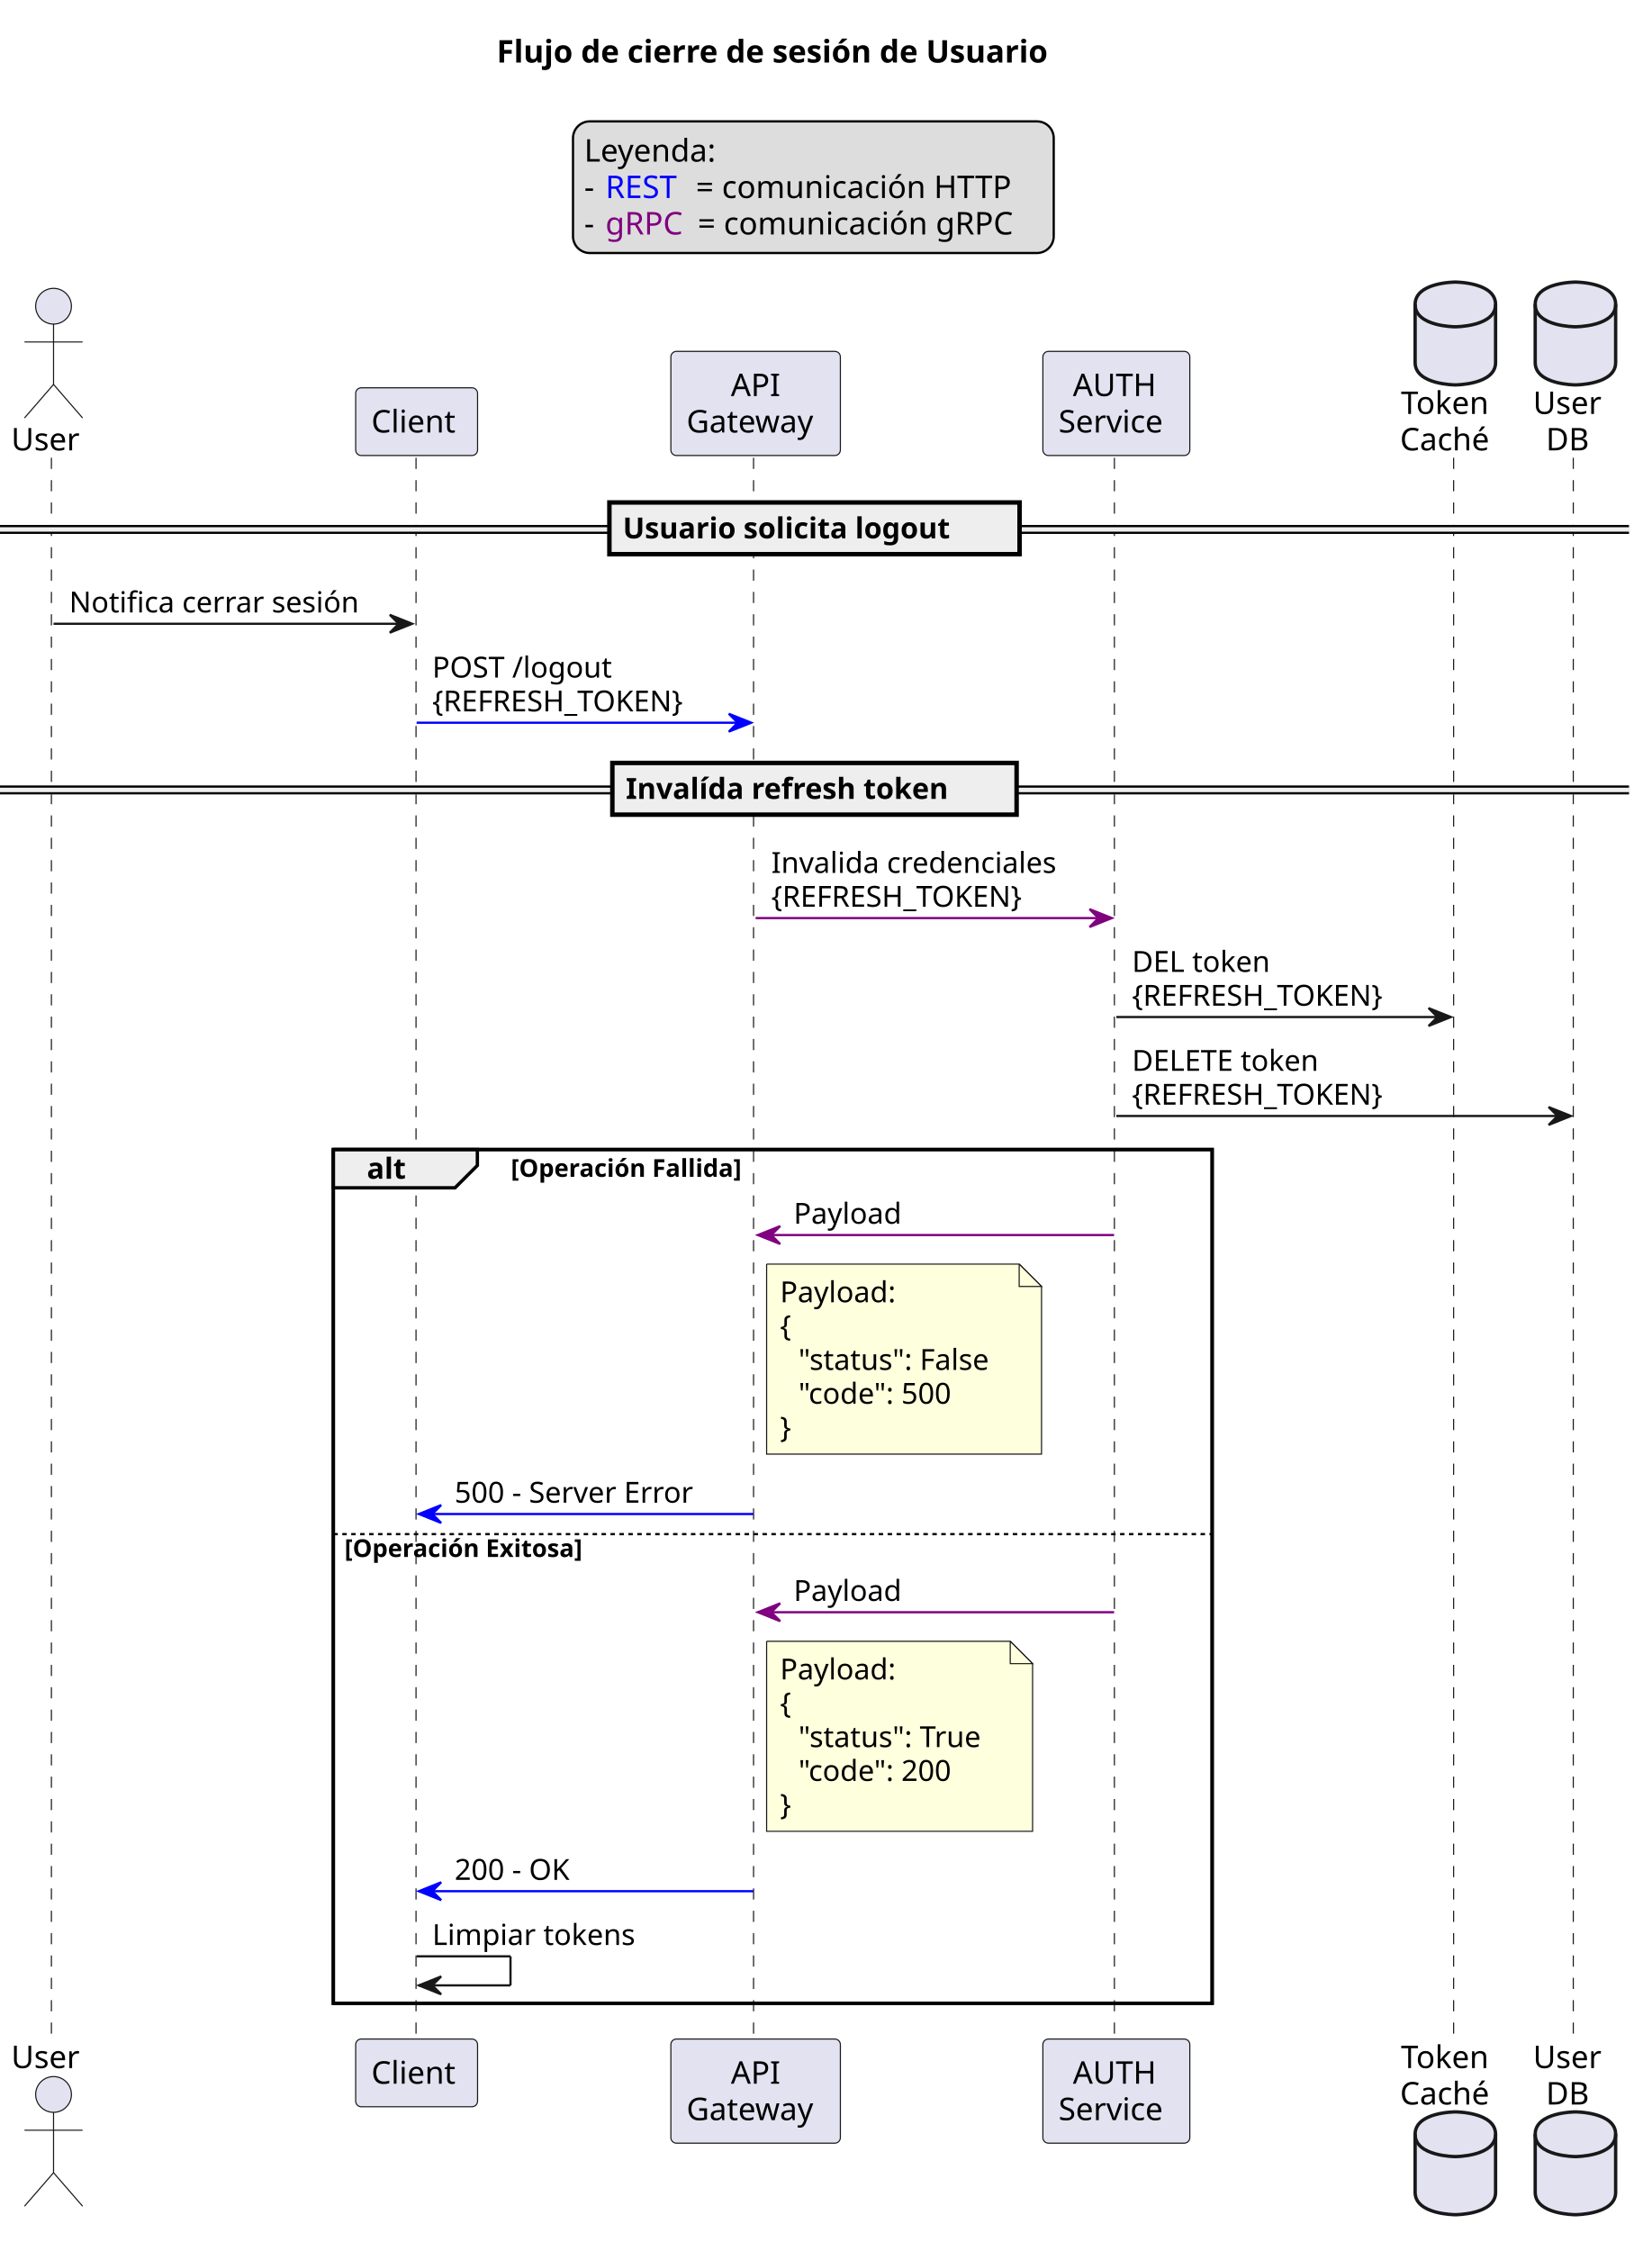
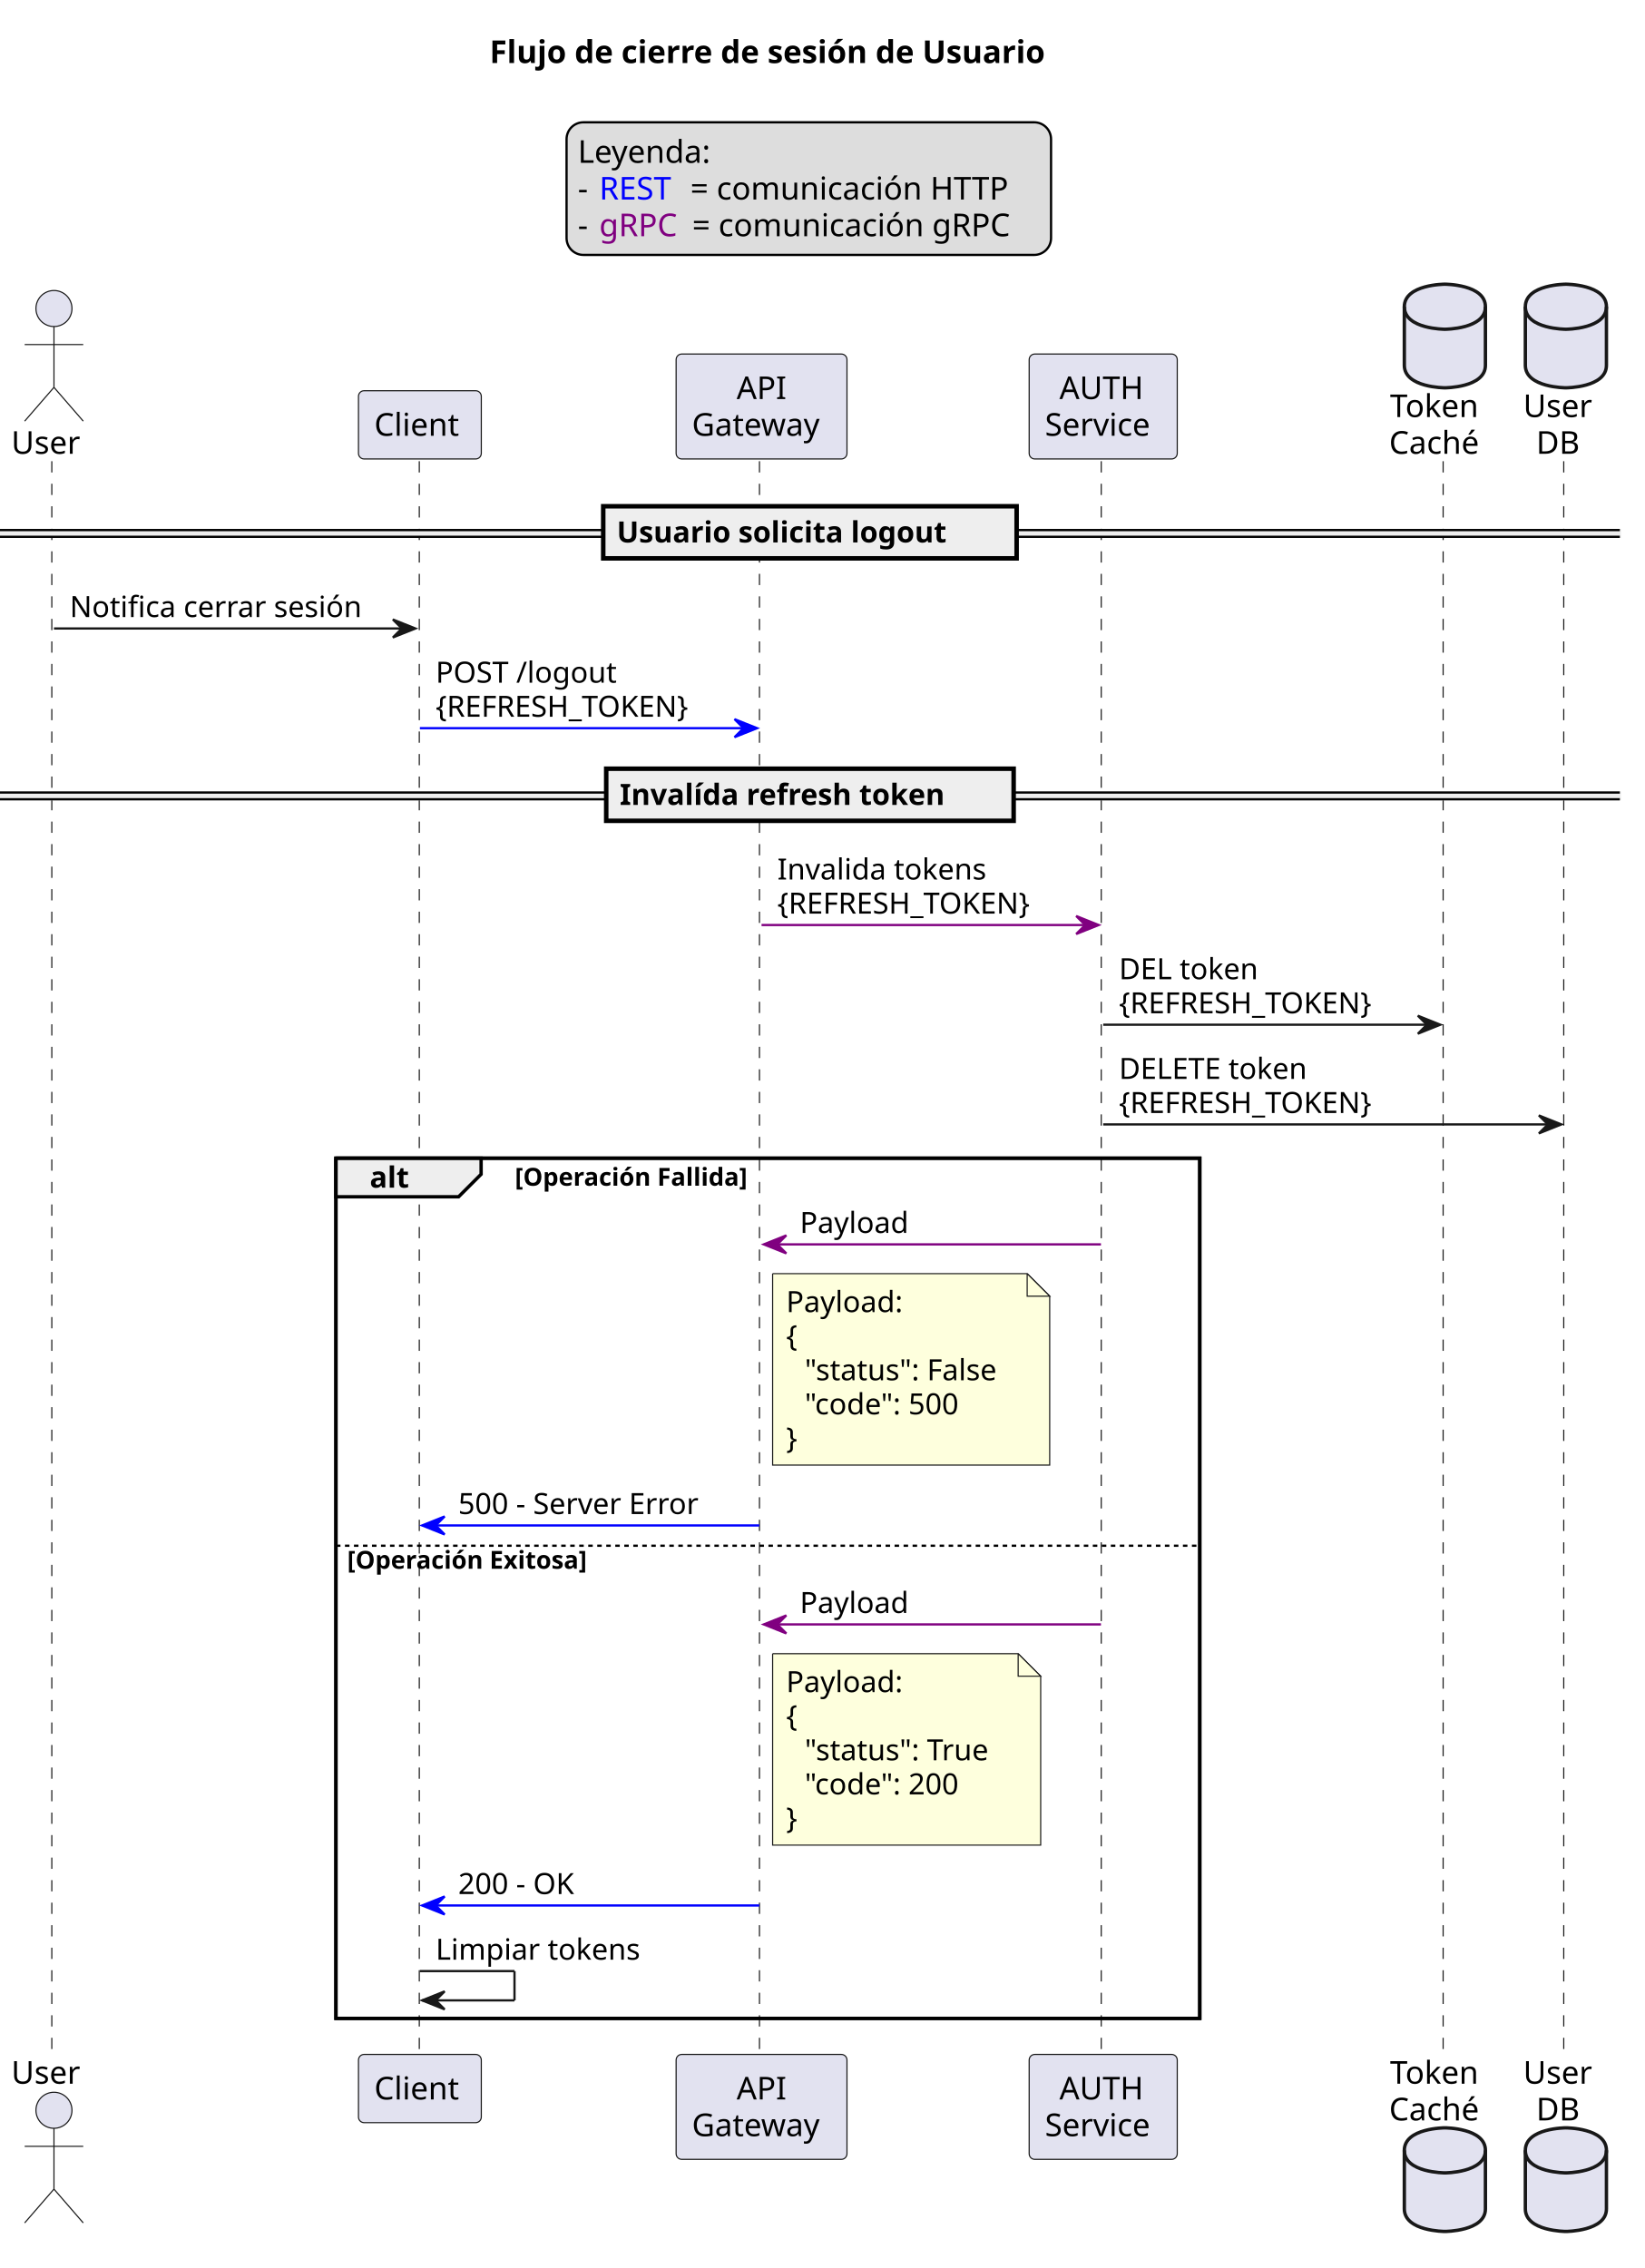
- <svg xmlns="http://www.w3.org/2000/svg" contentStyleType="text/css" data-diagram-type="SEQUENCE" height="1007px" preserveAspectRatio="none" style="width:739px;height:1007px;background:#FFFFFF;" version="1.1" viewBox="0 0 739 1007" width="739px" zoomAndPan="magnify">
+ <svg xmlns="http://www.w3.org/2000/svg" contentStyleType="text/css" data-diagram-type="SEQUENCE" height="1007px" preserveAspectRatio="none" style="width:730px;height:1007px;background:#FFFFFF;" version="1.1" viewBox="0 0 730 1007" width="730px" zoomAndPan="magnify">
  <defs />
  <g>
-     <text fill="#000000" font-family="sans-serif" font-size="14" font-weight="bold" lengthAdjust="spacing" textLength="283.418" x="222.207" y="27.995">Flujo de cierre de sesión de Usuario</text>
-     <rect fill="none" height="381.93" style="stroke:#000000;stroke-width:1.5;" width="393.207" x="149.139" y="514.242" />
+     <text fill="#000000" font-family="sans-serif" font-size="14" font-weight="bold" lengthAdjust="spacing" textLength="283.418" x="217.348" y="27.995">Flujo de cierre de sesión de Usuario</text>
+     <rect fill="none" height="381.93" style="stroke:#000000;stroke-width:1.5;" width="383.489" x="149.139" y="514.242" />
    <g>
      <rect fill="#000000" fill-opacity="0" height="708.391" width="8" x="19.955" y="204.781" />
      <line style="stroke:#181818;stroke-width:0.5;stroke-dasharray:5.0,5.0;" x1="23" x2="23" y1="204.781" y2="913.172" />
    </g>
    <g>
      <rect fill="#000000" fill-opacity="0" height="708.391" width="8" x="182.404" y="204.781" />
      <line style="stroke:#181818;stroke-width:0.5;stroke-dasharray:5.0,5.0;" x1="186.139" x2="186.139" y1="204.781" y2="913.172" />
    </g>
    <g>
      <rect fill="#000000" fill-opacity="0" height="708.391" width="8" x="334.081" y="204.781" />
      <line style="stroke:#181818;stroke-width:0.5;stroke-dasharray:5.0,5.0;" x1="337.158" x2="337.158" y1="204.781" y2="913.172" />
    </g>
    <g>
-       <rect fill="#000000" fill-opacity="0" height="708.391" width="8" x="495.476" y="204.781" />
-       <line style="stroke:#181818;stroke-width:0.5;stroke-dasharray:5.0,5.0;" x1="498.605" x2="498.605" y1="204.781" y2="913.172" />
+       <rect fill="#000000" fill-opacity="0" height="708.391" width="8" x="485.757" y="204.781" />
+       <line style="stroke:#181818;stroke-width:0.5;stroke-dasharray:5.0,5.0;" x1="488.887" x2="488.887" y1="204.781" y2="913.172" />
    </g>
    <g>
-       <rect fill="#000000" fill-opacity="0" height="708.391" width="8" x="647.152" y="204.781" />
-       <line style="stroke:#181818;stroke-width:0.5;stroke-dasharray:5.0,5.0;" x1="650.383" x2="650.383" y1="204.781" y2="913.172" />
+       <rect fill="#000000" fill-opacity="0" height="708.391" width="8" x="637.434" y="204.781" />
+       <line style="stroke:#181818;stroke-width:0.5;stroke-dasharray:5.0,5.0;" x1="640.665" x2="640.665" y1="204.781" y2="913.172" />
    </g>
    <g>
-       <rect fill="#000000" fill-opacity="0" height="708.391" width="8" x="700.876" y="204.781" />
-       <line style="stroke:#181818;stroke-width:0.5;stroke-dasharray:5.0,5.0;" x1="703.921" x2="703.921" y1="204.781" y2="913.172" />
+       <rect fill="#000000" fill-opacity="0" height="708.391" width="8" x="691.158" y="204.781" />
+       <line style="stroke:#181818;stroke-width:0.5;stroke-dasharray:5.0,5.0;" x1="694.203" x2="694.203" y1="204.781" y2="913.172" />
    </g>
    <g class="participant participant-head" data-participant="user">
      <text fill="#000000" font-family="sans-serif" font-size="14" lengthAdjust="spacing" textLength="31.91" x="5" y="201.48">User</text>
      <ellipse cx="23.955" cy="136.984" fill="#E2E2F0" rx="8" ry="8" style="stroke:#181818;stroke-width:0.5;" />
      <path d="M23.955,144.984 L23.955,171.984 M10.955,152.984 L36.955,152.984 M23.955,171.984 L10.955,186.984 M23.955,171.984 L36.955,186.984" fill="none" style="stroke:#181818;stroke-width:0.5;" />
    </g>
    <g class="participant participant-tail" data-participant="user">
      <text fill="#000000" font-family="sans-serif" font-size="14" lengthAdjust="spacing" textLength="31.91" x="5" y="925.167">User</text>
      <ellipse cx="23.955" cy="936.969" fill="#E2E2F0" rx="8" ry="8" style="stroke:#181818;stroke-width:0.5;" />
      <path d="M23.955,944.969 L23.955,971.969 M10.955,952.969 L36.955,952.969 M23.955,971.969 L10.955,986.969 M23.955,971.969 L36.955,986.969" fill="none" style="stroke:#181818;stroke-width:0.5;" />
    </g>
    <g class="participant participant-head" data-participant="client">
      <rect fill="#E2E2F0" height="30.297" rx="2.5" ry="2.5" style="stroke:#181818;stroke-width:0.5;" width="54.53" x="159.139" y="173.484" />
      <text fill="#000000" font-family="sans-serif" font-size="14" lengthAdjust="spacing" textLength="40.53" x="166.139" y="193.48">Client</text>
    </g>
    <g class="participant participant-tail" data-participant="client">
      <rect fill="#E2E2F0" height="30.297" rx="2.5" ry="2.5" style="stroke:#181818;stroke-width:0.5;" width="54.53" x="159.139" y="912.172" />
      <text fill="#000000" font-family="sans-serif" font-size="14" lengthAdjust="spacing" textLength="40.53" x="166.139" y="932.167">Client</text>
    </g>
    <g class="participant participant-head" data-participant="gateway">
      <rect fill="#E2E2F0" height="46.594" rx="2.5" ry="2.5" style="stroke:#181818;stroke-width:0.5;" width="75.845" x="300.158" y="157.188" />
      <text fill="#000000" font-family="sans-serif" font-size="14" lengthAdjust="spacing" textLength="22.148" x="327.006" y="177.183">API</text>
      <text fill="#000000" font-family="sans-serif" font-size="14" lengthAdjust="spacing" textLength="61.845" x="307.158" y="193.48">Gateway</text>
    </g>
    <g class="participant participant-tail" data-participant="gateway">
      <rect fill="#E2E2F0" height="46.594" rx="2.5" ry="2.5" style="stroke:#181818;stroke-width:0.5;" width="75.845" x="300.158" y="912.172" />
      <text fill="#000000" font-family="sans-serif" font-size="14" lengthAdjust="spacing" textLength="22.148" x="327.006" y="932.167">API</text>
      <text fill="#000000" font-family="sans-serif" font-size="14" lengthAdjust="spacing" textLength="61.845" x="307.158" y="948.464">Gateway</text>
    </g>
    <g class="participant participant-head" data-participant="auth">
-       <rect fill="#E2E2F0" height="46.594" rx="2.5" ry="2.5" style="stroke:#181818;stroke-width:0.5;" width="65.741" x="466.605" y="157.188" />
-       <text fill="#000000" font-family="sans-serif" font-size="14" lengthAdjust="spacing" textLength="38.903" x="480.024" y="177.183">AUTH</text>
-       <text fill="#000000" font-family="sans-serif" font-size="14" lengthAdjust="spacing" textLength="51.741" x="473.605" y="193.48">Service</text>
+       <rect fill="#E2E2F0" height="46.594" rx="2.5" ry="2.5" style="stroke:#181818;stroke-width:0.5;" width="65.741" x="456.887" y="157.188" />
+       <text fill="#000000" font-family="sans-serif" font-size="14" lengthAdjust="spacing" textLength="38.903" x="470.306" y="177.183">AUTH</text>
+       <text fill="#000000" font-family="sans-serif" font-size="14" lengthAdjust="spacing" textLength="51.741" x="463.887" y="193.48">Service</text>
    </g>
    <g class="participant participant-tail" data-participant="auth">
-       <rect fill="#E2E2F0" height="46.594" rx="2.5" ry="2.5" style="stroke:#181818;stroke-width:0.5;" width="65.741" x="466.605" y="912.172" />
-       <text fill="#000000" font-family="sans-serif" font-size="14" lengthAdjust="spacing" textLength="38.903" x="480.024" y="932.167">AUTH</text>
-       <text fill="#000000" font-family="sans-serif" font-size="14" lengthAdjust="spacing" textLength="51.741" x="473.605" y="948.464">Service</text>
+       <rect fill="#E2E2F0" height="46.594" rx="2.5" ry="2.5" style="stroke:#181818;stroke-width:0.5;" width="65.741" x="456.887" y="912.172" />
+       <text fill="#000000" font-family="sans-serif" font-size="14" lengthAdjust="spacing" textLength="38.903" x="470.306" y="932.167">AUTH</text>
+       <text fill="#000000" font-family="sans-serif" font-size="14" lengthAdjust="spacing" textLength="51.741" x="463.887" y="948.464">Service</text>
    </g>
    <g class="participant participant-head" data-participant="tokenCache">
-       <text fill="#000000" font-family="sans-serif" font-size="14" lengthAdjust="spacing" textLength="42.711" x="626.797" y="185.183">Token</text>
-       <text fill="#000000" font-family="sans-serif" font-size="14" lengthAdjust="spacing" textLength="43.538" x="626.383" y="201.48">Caché</text>
-       <path d="M633.152,136.188 C633.152,126.188 651.152,126.188 651.152,126.188 C651.152,126.188 669.152,126.188 669.152,136.188 L669.152,162.188 C669.152,172.188 651.152,172.188 651.152,172.188 C651.152,172.188 633.152,172.188 633.152,162.188 L633.152,136.188" fill="#E2E2F0" style="stroke:#181818;stroke-width:1.5;" />
-       <path d="M633.152,136.188 C633.152,146.188 651.152,146.188 651.152,146.188 C651.152,146.188 669.152,146.188 669.152,136.188" fill="none" style="stroke:#181818;stroke-width:1.5;" />
+       <text fill="#000000" font-family="sans-serif" font-size="14" lengthAdjust="spacing" textLength="42.711" x="617.079" y="185.183">Token</text>
+       <text fill="#000000" font-family="sans-serif" font-size="14" lengthAdjust="spacing" textLength="43.538" x="616.665" y="201.48">Caché</text>
+       <path d="M623.434,136.188 C623.434,126.188 641.434,126.188 641.434,126.188 C641.434,126.188 659.434,126.188 659.434,136.188 L659.434,162.188 C659.434,172.188 641.434,172.188 641.434,172.188 C641.434,172.188 623.434,172.188 623.434,162.188 L623.434,136.188" fill="#E2E2F0" style="stroke:#181818;stroke-width:1.5;" />
+       <path d="M623.434,136.188 C623.434,146.188 641.434,146.188 641.434,146.188 C641.434,146.188 659.434,146.188 659.434,136.188" fill="none" style="stroke:#181818;stroke-width:1.5;" />
    </g>
    <g class="participant participant-tail" data-participant="tokenCache">
-       <text fill="#000000" font-family="sans-serif" font-size="14" lengthAdjust="spacing" textLength="42.711" x="626.797" y="925.167">Token</text>
-       <text fill="#000000" font-family="sans-serif" font-size="14" lengthAdjust="spacing" textLength="43.538" x="626.383" y="941.464">Caché</text>
-       <path d="M633.152,954.766 C633.152,944.766 651.152,944.766 651.152,944.766 C651.152,944.766 669.152,944.766 669.152,954.766 L669.152,980.766 C669.152,990.766 651.152,990.766 651.152,990.766 C651.152,990.766 633.152,990.766 633.152,980.766 L633.152,954.766" fill="#E2E2F0" style="stroke:#181818;stroke-width:1.5;" />
-       <path d="M633.152,954.766 C633.152,964.766 651.152,964.766 651.152,964.766 C651.152,964.766 669.152,964.766 669.152,954.766" fill="none" style="stroke:#181818;stroke-width:1.5;" />
+       <text fill="#000000" font-family="sans-serif" font-size="14" lengthAdjust="spacing" textLength="42.711" x="617.079" y="925.167">Token</text>
+       <text fill="#000000" font-family="sans-serif" font-size="14" lengthAdjust="spacing" textLength="43.538" x="616.665" y="941.464">Caché</text>
+       <path d="M623.434,954.766 C623.434,944.766 641.434,944.766 641.434,944.766 C641.434,944.766 659.434,944.766 659.434,954.766 L659.434,980.766 C659.434,990.766 641.434,990.766 641.434,990.766 C641.434,990.766 623.434,990.766 623.434,980.766 L623.434,954.766" fill="#E2E2F0" style="stroke:#181818;stroke-width:1.5;" />
+       <path d="M623.434,954.766 C623.434,964.766 641.434,964.766 641.434,964.766 C641.434,964.766 659.434,964.766 659.434,954.766" fill="none" style="stroke:#181818;stroke-width:1.5;" />
    </g>
    <g class="participant participant-head" data-participant="userDB">
-       <text fill="#000000" font-family="sans-serif" font-size="14" lengthAdjust="spacing" textLength="31.91" x="685.921" y="185.183">User</text>
-       <text fill="#000000" font-family="sans-serif" font-size="14" lengthAdjust="spacing" textLength="20.385" x="691.684" y="201.48">DB</text>
-       <path d="M686.876,136.188 C686.876,126.188 704.876,126.188 704.876,126.188 C704.876,126.188 722.876,126.188 722.876,136.188 L722.876,162.188 C722.876,172.188 704.876,172.188 704.876,172.188 C704.876,172.188 686.876,172.188 686.876,162.188 L686.876,136.188" fill="#E2E2F0" style="stroke:#181818;stroke-width:1.5;" />
-       <path d="M686.876,136.188 C686.876,146.188 704.876,146.188 704.876,146.188 C704.876,146.188 722.876,146.188 722.876,136.188" fill="none" style="stroke:#181818;stroke-width:1.5;" />
+       <text fill="#000000" font-family="sans-serif" font-size="14" lengthAdjust="spacing" textLength="31.91" x="676.203" y="185.183">User</text>
+       <text fill="#000000" font-family="sans-serif" font-size="14" lengthAdjust="spacing" textLength="20.385" x="681.966" y="201.48">DB</text>
+       <path d="M677.158,136.188 C677.158,126.188 695.158,126.188 695.158,126.188 C695.158,126.188 713.158,126.188 713.158,136.188 L713.158,162.188 C713.158,172.188 695.158,172.188 695.158,172.188 C695.158,172.188 677.158,172.188 677.158,162.188 L677.158,136.188" fill="#E2E2F0" style="stroke:#181818;stroke-width:1.5;" />
+       <path d="M677.158,136.188 C677.158,146.188 695.158,146.188 695.158,146.188 C695.158,146.188 713.158,146.188 713.158,136.188" fill="none" style="stroke:#181818;stroke-width:1.5;" />
    </g>
    <g class="participant participant-tail" data-participant="userDB">
-       <text fill="#000000" font-family="sans-serif" font-size="14" lengthAdjust="spacing" textLength="31.91" x="685.921" y="925.167">User</text>
-       <text fill="#000000" font-family="sans-serif" font-size="14" lengthAdjust="spacing" textLength="20.385" x="691.684" y="941.464">DB</text>
-       <path d="M686.876,954.766 C686.876,944.766 704.876,944.766 704.876,944.766 C704.876,944.766 722.876,944.766 722.876,954.766 L722.876,980.766 C722.876,990.766 704.876,990.766 704.876,990.766 C704.876,990.766 686.876,990.766 686.876,980.766 L686.876,954.766" fill="#E2E2F0" style="stroke:#181818;stroke-width:1.5;" />
-       <path d="M686.876,954.766 C686.876,964.766 704.876,964.766 704.876,964.766 C704.876,964.766 722.876,964.766 722.876,954.766" fill="none" style="stroke:#181818;stroke-width:1.5;" />
+       <text fill="#000000" font-family="sans-serif" font-size="14" lengthAdjust="spacing" textLength="31.91" x="676.203" y="925.167">User</text>
+       <text fill="#000000" font-family="sans-serif" font-size="14" lengthAdjust="spacing" textLength="20.385" x="681.966" y="941.464">DB</text>
+       <path d="M677.158,954.766 C677.158,944.766 695.158,944.766 695.158,944.766 C695.158,944.766 713.158,944.766 713.158,954.766 L713.158,980.766 C713.158,990.766 695.158,990.766 695.158,990.766 C695.158,990.766 677.158,990.766 677.158,980.766 L677.158,954.766" fill="#E2E2F0" style="stroke:#181818;stroke-width:1.5;" />
+       <path d="M677.158,954.766 C677.158,964.766 695.158,964.766 695.158,964.766 C695.158,964.766 713.158,964.766 713.158,954.766" fill="none" style="stroke:#181818;stroke-width:1.5;" />
    </g>
-     <rect fill="#EEEEEE" height="3" style="stroke:#EEEEEE;stroke-width:1;" width="728.832" x="0" y="235.348" />
-     <line style="stroke:#000000;stroke-width:1;" x1="0" x2="728.832" y1="235.348" y2="235.348" />
-     <line style="stroke:#000000;stroke-width:1;" x1="0" x2="728.832" y1="238.348" y2="238.348" />
-     <rect fill="#EEEEEE" height="23.133" style="stroke:#000000;stroke-width:2;" width="183.52" x="272.656" y="224.781" />
-     <text fill="#000000" font-family="sans-serif" font-size="13" font-weight="bold" lengthAdjust="spacing" textLength="164.995" x="278.656" y="240.848">Usuario solicita logout</text>
+     <rect fill="#EEEEEE" height="3" style="stroke:#EEEEEE;stroke-width:1;" width="719.113" x="0" y="235.348" />
+     <line style="stroke:#000000;stroke-width:1;" x1="0" x2="719.113" y1="235.348" y2="235.348" />
+     <line style="stroke:#000000;stroke-width:1;" x1="0" x2="719.113" y1="238.348" y2="238.348" />
+     <rect fill="#EEEEEE" height="23.133" style="stroke:#000000;stroke-width:2;" width="183.52" x="267.796" y="224.781" />
+     <text fill="#000000" font-family="sans-serif" font-size="13" font-weight="bold" lengthAdjust="spacing" textLength="164.995" x="273.796" y="240.848">Usuario solicita logout</text>
    <g class="message" data-participant-1="user" data-participant-2="client">
      <polygon fill="#181818" points="174.404,275.047,184.404,279.047,174.404,283.047,178.404,279.047" style="stroke:#181818;stroke-width:1;" />
      <line style="stroke:#181818;stroke-width:1;" x1="23.955" x2="180.404" y1="279.047" y2="279.047" />
      <text fill="#000000" font-family="sans-serif" font-size="13" lengthAdjust="spacing" textLength="138.449" x="30.955" y="273.981">Notifica cerrar sesión</text>
    </g>
    <g class="message" data-participant-1="client" data-participant-2="gateway">
      <polygon fill="#0000FF" points="326.081,319.312,336.081,323.312,326.081,327.312,330.081,323.312" style="stroke:#0000FF;stroke-width:1;" />
      <line style="stroke:#0000FF;stroke-width:1;" x1="186.404" x2="332.081" y1="323.312" y2="323.312" />
      <text fill="#000000" font-family="sans-serif" font-size="13" lengthAdjust="spacing" textLength="83.884" x="193.404" y="303.114">POST /logout</text>
      <text fill="#000000" font-family="sans-serif" font-size="13" lengthAdjust="spacing" textLength="127.677" x="193.404" y="318.247">{REFRESH_TOKEN}</text>
    </g>
-     <rect fill="#EEEEEE" height="3" style="stroke:#EEEEEE;stroke-width:1;" width="728.832" x="0" y="351.879" />
-     <line style="stroke:#000000;stroke-width:1;" x1="0" x2="728.832" y1="351.879" y2="351.879" />
-     <line style="stroke:#000000;stroke-width:1;" x1="0" x2="728.832" y1="354.879" y2="354.879" />
-     <rect fill="#EEEEEE" height="23.133" style="stroke:#000000;stroke-width:2;" width="180.874" x="273.979" y="341.312" />
-     <text fill="#000000" font-family="sans-serif" font-size="13" font-weight="bold" lengthAdjust="spacing" textLength="162.348" x="279.979" y="357.379">Invalída refresh token</text>
+     <rect fill="#EEEEEE" height="3" style="stroke:#EEEEEE;stroke-width:1;" width="719.113" x="0" y="351.879" />
+     <line style="stroke:#000000;stroke-width:1;" x1="0" x2="719.113" y1="351.879" y2="351.879" />
+     <line style="stroke:#000000;stroke-width:1;" x1="0" x2="719.113" y1="354.879" y2="354.879" />
+     <rect fill="#EEEEEE" height="23.133" style="stroke:#000000;stroke-width:2;" width="180.874" x="269.12" y="341.312" />
+     <text fill="#000000" font-family="sans-serif" font-size="13" font-weight="bold" lengthAdjust="spacing" textLength="162.348" x="275.12" y="357.379">Invalída refresh token</text>
    <g class="message" data-participant-1="gateway" data-participant-2="auth">
-       <polygon fill="#800080" points="487.476,406.711,497.476,410.711,487.476,414.711,491.476,410.711" style="stroke:#800080;stroke-width:1;" />
-       <line style="stroke:#800080;stroke-width:1;" x1="338.081" x2="493.476" y1="410.711" y2="410.711" />
-       <text fill="#000000" font-family="sans-serif" font-size="13" lengthAdjust="spacing" textLength="137.395" x="345.081" y="390.512">Invalida credenciales</text>
+       <polygon fill="#800080" points="477.757,406.711,487.757,410.711,477.757,414.711,481.757,410.711" style="stroke:#800080;stroke-width:1;" />
+       <line style="stroke:#800080;stroke-width:1;" x1="338.081" x2="483.757" y1="410.711" y2="410.711" />
+       <text fill="#000000" font-family="sans-serif" font-size="13" lengthAdjust="spacing" textLength="98.897" x="345.081" y="390.512">Invalida tokens</text>
      <text fill="#000000" font-family="sans-serif" font-size="13" lengthAdjust="spacing" textLength="127.677" x="345.081" y="405.645">{REFRESH_TOKEN}</text>
    </g>
    <g class="message" data-participant-1="auth" data-participant-2="tokenCache">
-       <polygon fill="#181818" points="639.152,450.977,649.152,454.977,639.152,458.977,643.152,454.977" style="stroke:#181818;stroke-width:1;" />
-       <line style="stroke:#181818;stroke-width:1;" x1="499.476" x2="645.152" y1="454.977" y2="454.977" />
-       <text fill="#000000" font-family="sans-serif" font-size="13" lengthAdjust="spacing" textLength="66.415" x="506.476" y="434.778">DEL token</text>
-       <text fill="#000000" font-family="sans-serif" font-size="13" lengthAdjust="spacing" textLength="127.677" x="506.476" y="449.911">{REFRESH_TOKEN}</text>
+       <polygon fill="#181818" points="629.434,450.977,639.434,454.977,629.434,458.977,633.434,454.977" style="stroke:#181818;stroke-width:1;" />
+       <line style="stroke:#181818;stroke-width:1;" x1="489.757" x2="635.434" y1="454.977" y2="454.977" />
+       <text fill="#000000" font-family="sans-serif" font-size="13" lengthAdjust="spacing" textLength="66.415" x="496.757" y="434.778">DEL token</text>
+       <text fill="#000000" font-family="sans-serif" font-size="13" lengthAdjust="spacing" textLength="127.677" x="496.757" y="449.911">{REFRESH_TOKEN}</text>
    </g>
    <g class="message" data-participant-1="auth" data-participant-2="userDB">
-       <polygon fill="#181818" points="692.876,495.242,702.876,499.242,692.876,503.242,696.876,499.242" style="stroke:#181818;stroke-width:1;" />
-       <line style="stroke:#181818;stroke-width:1;" x1="499.476" x2="698.876" y1="499.242" y2="499.242" />
-       <text fill="#000000" font-family="sans-serif" font-size="13" lengthAdjust="spacing" textLength="90.784" x="506.476" y="479.043">DELETE token</text>
-       <text fill="#000000" font-family="sans-serif" font-size="13" lengthAdjust="spacing" textLength="127.677" x="506.476" y="494.176">{REFRESH_TOKEN}</text>
+       <polygon fill="#181818" points="683.158,495.242,693.158,499.242,683.158,503.242,687.158,499.242" style="stroke:#181818;stroke-width:1;" />
+       <line style="stroke:#181818;stroke-width:1;" x1="489.757" x2="689.158" y1="499.242" y2="499.242" />
+       <text fill="#000000" font-family="sans-serif" font-size="13" lengthAdjust="spacing" textLength="90.784" x="496.757" y="479.043">DELETE token</text>
+       <text fill="#000000" font-family="sans-serif" font-size="13" lengthAdjust="spacing" textLength="127.677" x="496.757" y="494.176">{REFRESH_TOKEN}</text>
    </g>
    <path d="M149.139,514.242 L213.582,514.242 L213.582,521.375 L203.582,531.375 L149.139,531.375 L149.139,514.242" fill="#EEEEEE" style="stroke:#000000;stroke-width:1.5;" />
-     <rect fill="none" height="381.93" style="stroke:#000000;stroke-width:1.5;" width="393.207" x="149.139" y="514.242" />
+     <rect fill="none" height="381.93" style="stroke:#000000;stroke-width:1.5;" width="383.489" x="149.139" y="514.242" />
    <text fill="#000000" font-family="sans-serif" font-size="13" font-weight="bold" lengthAdjust="spacing" textLength="19.443" x="164.139" y="527.309">alt</text>
    <text fill="#000000" font-family="sans-serif" font-size="11" font-weight="bold" lengthAdjust="spacing" textLength="118.642" x="228.582" y="526.453">[Operación Fallida]</text>
    <g class="message" data-participant-1="auth" data-participant-2="gateway">
      <polygon fill="#800080" points="349.081,548.508,339.081,552.508,349.081,556.508,345.081,552.508" style="stroke:#800080;stroke-width:1;" />
-       <line style="stroke:#800080;stroke-width:1;" x1="343.081" x2="498.476" y1="552.508" y2="552.508" />
+       <line style="stroke:#800080;stroke-width:1;" x1="343.081" x2="488.757" y1="552.508" y2="552.508" />
      <text fill="#000000" font-family="sans-serif" font-size="13" lengthAdjust="spacing" textLength="51.283" x="355.081" y="547.442">Payload</text>
    </g>
    <path d="M343,565.508 L343,650.508 L466,650.508 L466,575.508 L456,565.508 L343,565.508" fill="#FEFFDD" style="stroke:#181818;stroke-width:0.5;" />
    <path d="M456,565.508 L456,575.508 L466,575.508 L456,565.508" fill="#FEFFDD" style="stroke:#181818;stroke-width:0.5;" />
    <text fill="#000000" font-family="sans-serif" font-size="13" lengthAdjust="spacing" textLength="55.663" x="349" y="582.575">Payload:</text>
    <text fill="#000000" font-family="sans-serif" font-size="13" lengthAdjust="spacing" textLength="8.271" x="349" y="597.707">{</text>
    <text fill="#000000" font-family="sans-serif" font-size="13" lengthAdjust="spacing" textLength="94.244" x="357.265" y="612.84">"status": False</text>
    <text fill="#000000" font-family="sans-serif" font-size="13" lengthAdjust="spacing" textLength="76.635" x="357.265" y="627.973">"code": 500</text>
    <text fill="#000000" font-family="sans-serif" font-size="13" lengthAdjust="spacing" textLength="8.271" x="349" y="643.106">}</text>
    <g class="message" data-participant-1="gateway" data-participant-2="client">
      <polygon fill="#0000FF" points="197.404,673.305,187.404,677.305,197.404,681.305,193.404,677.305" style="stroke:#0000FF;stroke-width:1;" />
      <line style="stroke:#0000FF;stroke-width:1;" x1="191.404" x2="337.081" y1="677.305" y2="677.305" />
      <text fill="#000000" font-family="sans-serif" font-size="13" lengthAdjust="spacing" textLength="116.733" x="203.404" y="672.239">500 - Server Error</text>
    </g>
-     <line style="stroke:#000000;stroke-width:1;stroke-dasharray:2.0,2.0;" x1="149.139" x2="542.346" y1="686.305" y2="686.305" />
+     <line style="stroke:#000000;stroke-width:1;stroke-dasharray:2.0,2.0;" x1="149.139" x2="532.628" y1="686.305" y2="686.305" />
    <text fill="#000000" font-family="sans-serif" font-size="11" font-weight="bold" lengthAdjust="spacing" textLength="122.262" x="154.139" y="696.515">[Operación Exitosa]</text>
    <g class="message" data-participant-1="auth" data-participant-2="gateway">
      <polygon fill="#800080" points="349.081,717.242,339.081,721.242,349.081,725.242,345.081,721.242" style="stroke:#800080;stroke-width:1;" />
-       <line style="stroke:#800080;stroke-width:1;" x1="343.081" x2="498.476" y1="721.242" y2="721.242" />
+       <line style="stroke:#800080;stroke-width:1;" x1="343.081" x2="488.757" y1="721.242" y2="721.242" />
      <text fill="#000000" font-family="sans-serif" font-size="13" lengthAdjust="spacing" textLength="51.283" x="355.081" y="716.176">Payload</text>
    </g>
    <path d="M343,734.242 L343,819.242 L462,819.242 L462,744.242 L452,734.242 L343,734.242" fill="#FEFFDD" style="stroke:#181818;stroke-width:0.5;" />
    <path d="M452,734.242 L452,744.242 L462,744.242 L452,734.242" fill="#FEFFDD" style="stroke:#181818;stroke-width:0.5;" />
    <text fill="#000000" font-family="sans-serif" font-size="13" lengthAdjust="spacing" textLength="55.663" x="349" y="751.309">Payload:</text>
    <text fill="#000000" font-family="sans-serif" font-size="13" lengthAdjust="spacing" textLength="8.271" x="349" y="766.442">{</text>
    <text fill="#000000" font-family="sans-serif" font-size="13" lengthAdjust="spacing" textLength="89.94" x="357.265" y="781.575">"status": True</text>
    <text fill="#000000" font-family="sans-serif" font-size="13" lengthAdjust="spacing" textLength="76.635" x="357.265" y="796.707">"code": 200</text>
    <text fill="#000000" font-family="sans-serif" font-size="13" lengthAdjust="spacing" textLength="8.271" x="349" y="811.84">}</text>
    <g class="message" data-participant-1="gateway" data-participant-2="client">
      <polygon fill="#0000FF" points="197.404,842.039,187.404,846.039,197.404,850.039,193.404,846.039" style="stroke:#0000FF;stroke-width:1;" />
      <line style="stroke:#0000FF;stroke-width:1;" x1="191.404" x2="337.081" y1="846.039" y2="846.039" />
      <text fill="#000000" font-family="sans-serif" font-size="13" lengthAdjust="spacing" textLength="56.526" x="203.404" y="840.973">200 - OK</text>
    </g>
    <g class="message" data-participant-1="client" data-participant-2="client">
      <line style="stroke:#181818;stroke-width:1;" x1="186.404" x2="228.404" y1="875.172" y2="875.172" />
      <line style="stroke:#181818;stroke-width:1;" x1="228.404" x2="228.404" y1="875.172" y2="888.172" />
      <line style="stroke:#181818;stroke-width:1;" x1="187.404" x2="228.404" y1="888.172" y2="888.172" />
      <polygon fill="#181818" points="197.404,884.172,187.404,888.172,197.404,892.172,193.404,888.172" style="stroke:#181818;stroke-width:1;" />
      <text fill="#000000" font-family="sans-serif" font-size="13" lengthAdjust="spacing" textLength="96.415" x="193.404" y="870.106">Limpiar tokens</text>
    </g>
-     <rect fill="#DDDDDD" height="58.891" rx="7.5" ry="7.5" style="stroke:#000000;stroke-width:1;" width="215.085" x="256.373" y="54.297" />
-     <text fill="#000000" font-family="sans-serif" font-size="14" lengthAdjust="spacing" textLength="64.367" x="261.373" y="72.292">Leyenda:</text>
-     <text fill="#000000" font-family="sans-serif" font-size="14" lengthAdjust="spacing" textLength="5.052" x="261.373" y="88.589">-</text>
-     <text fill="#0000FF" font-family="sans-serif" font-size="14" lengthAdjust="spacing" textLength="36.012" x="270.875" y="88.589">REST</text>
-     <text fill="#000000" font-family="sans-serif" font-size="14" lengthAdjust="spacing" textLength="153.542" x="311.337" y="88.589">= comunicación HTTP</text>
-     <text fill="#000000" font-family="sans-serif" font-size="14" lengthAdjust="spacing" textLength="5.052" x="261.373" y="104.886">-</text>
-     <text fill="#800080" font-family="sans-serif" font-size="14" lengthAdjust="spacing" textLength="36.832" x="270.875" y="104.886">gRPC</text>
-     <text fill="#000000" font-family="sans-serif" font-size="14" lengthAdjust="spacing" textLength="154.301" x="312.158" y="104.886">= comunicación gRPC</text>
+     <rect fill="#DDDDDD" height="58.891" rx="7.5" ry="7.5" style="stroke:#000000;stroke-width:1;" width="215.085" x="251.514" y="54.297" />
+     <text fill="#000000" font-family="sans-serif" font-size="14" lengthAdjust="spacing" textLength="64.367" x="256.514" y="72.292">Leyenda:</text>
+     <text fill="#000000" font-family="sans-serif" font-size="14" lengthAdjust="spacing" textLength="5.052" x="256.514" y="88.589">-</text>
+     <text fill="#0000FF" font-family="sans-serif" font-size="14" lengthAdjust="spacing" textLength="36.012" x="266.016" y="88.589">REST</text>
+     <text fill="#000000" font-family="sans-serif" font-size="14" lengthAdjust="spacing" textLength="153.542" x="306.478" y="88.589">= comunicación HTTP</text>
+     <text fill="#000000" font-family="sans-serif" font-size="14" lengthAdjust="spacing" textLength="5.052" x="256.514" y="104.886">-</text>
+     <text fill="#800080" font-family="sans-serif" font-size="14" lengthAdjust="spacing" textLength="36.832" x="266.016" y="104.886">gRPC</text>
+     <text fill="#000000" font-family="sans-serif" font-size="14" lengthAdjust="spacing" textLength="154.301" x="307.298" y="104.886">= comunicación gRPC</text>
  </g>
</svg>
